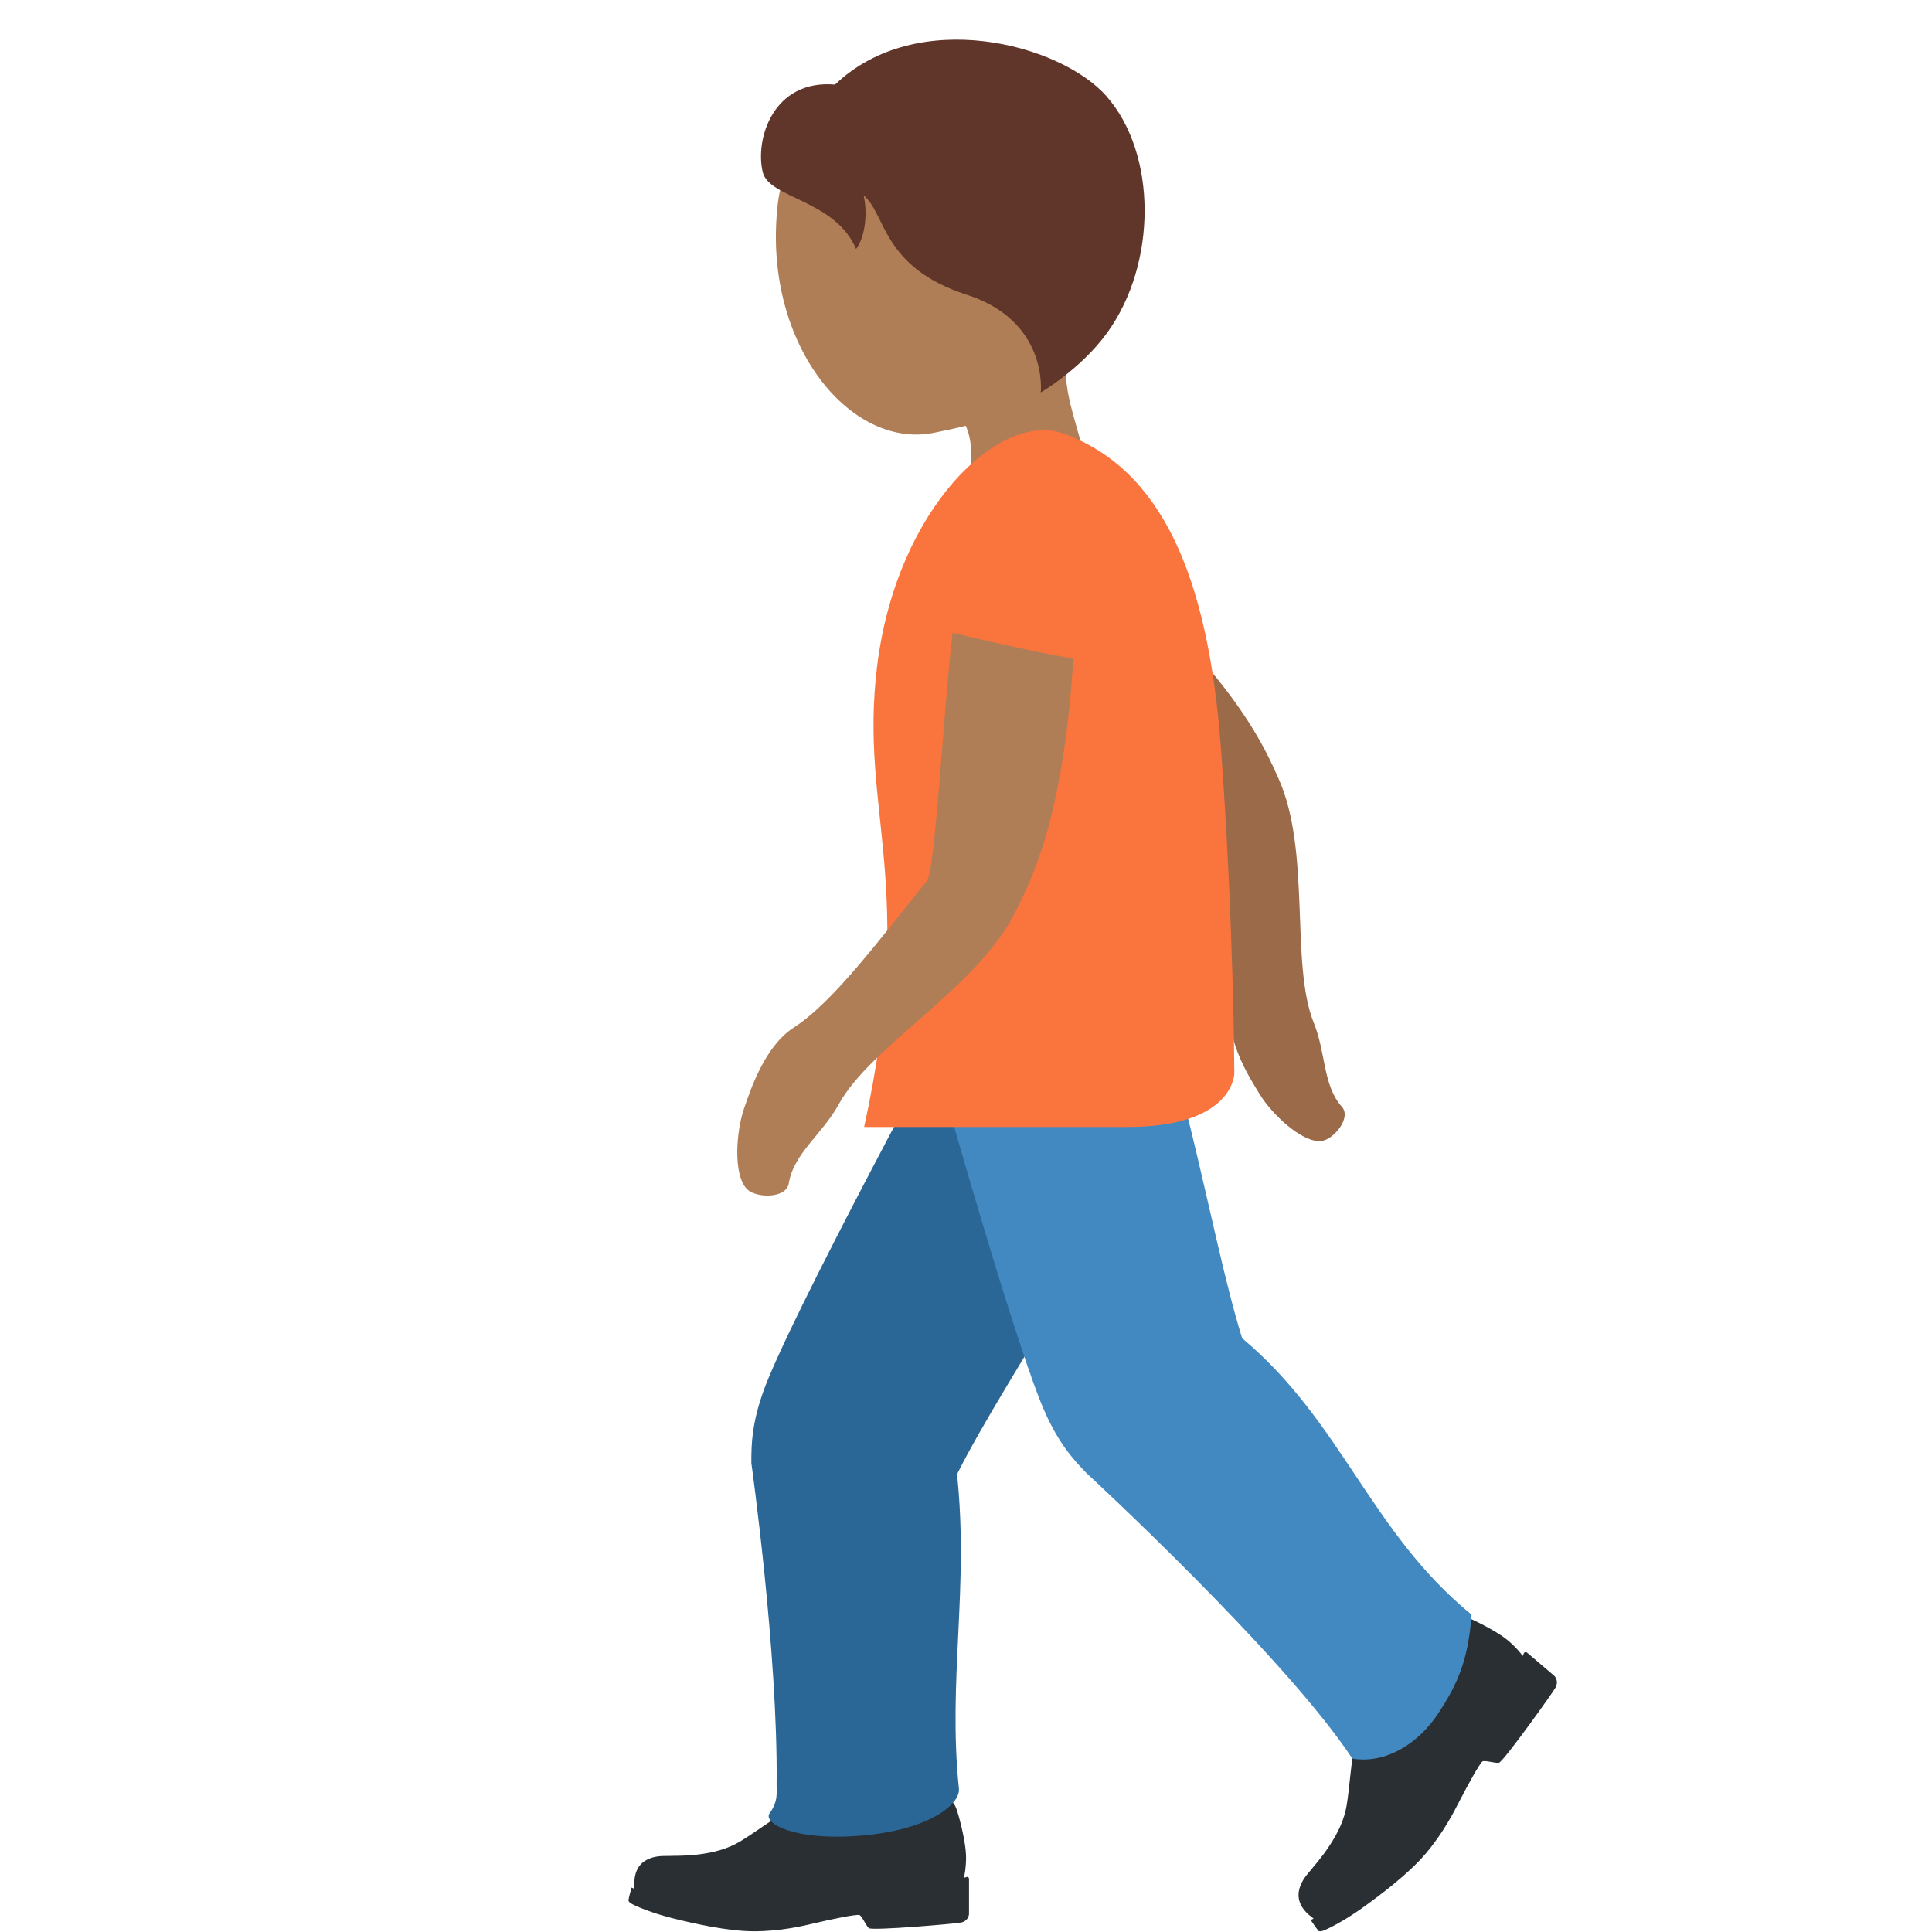
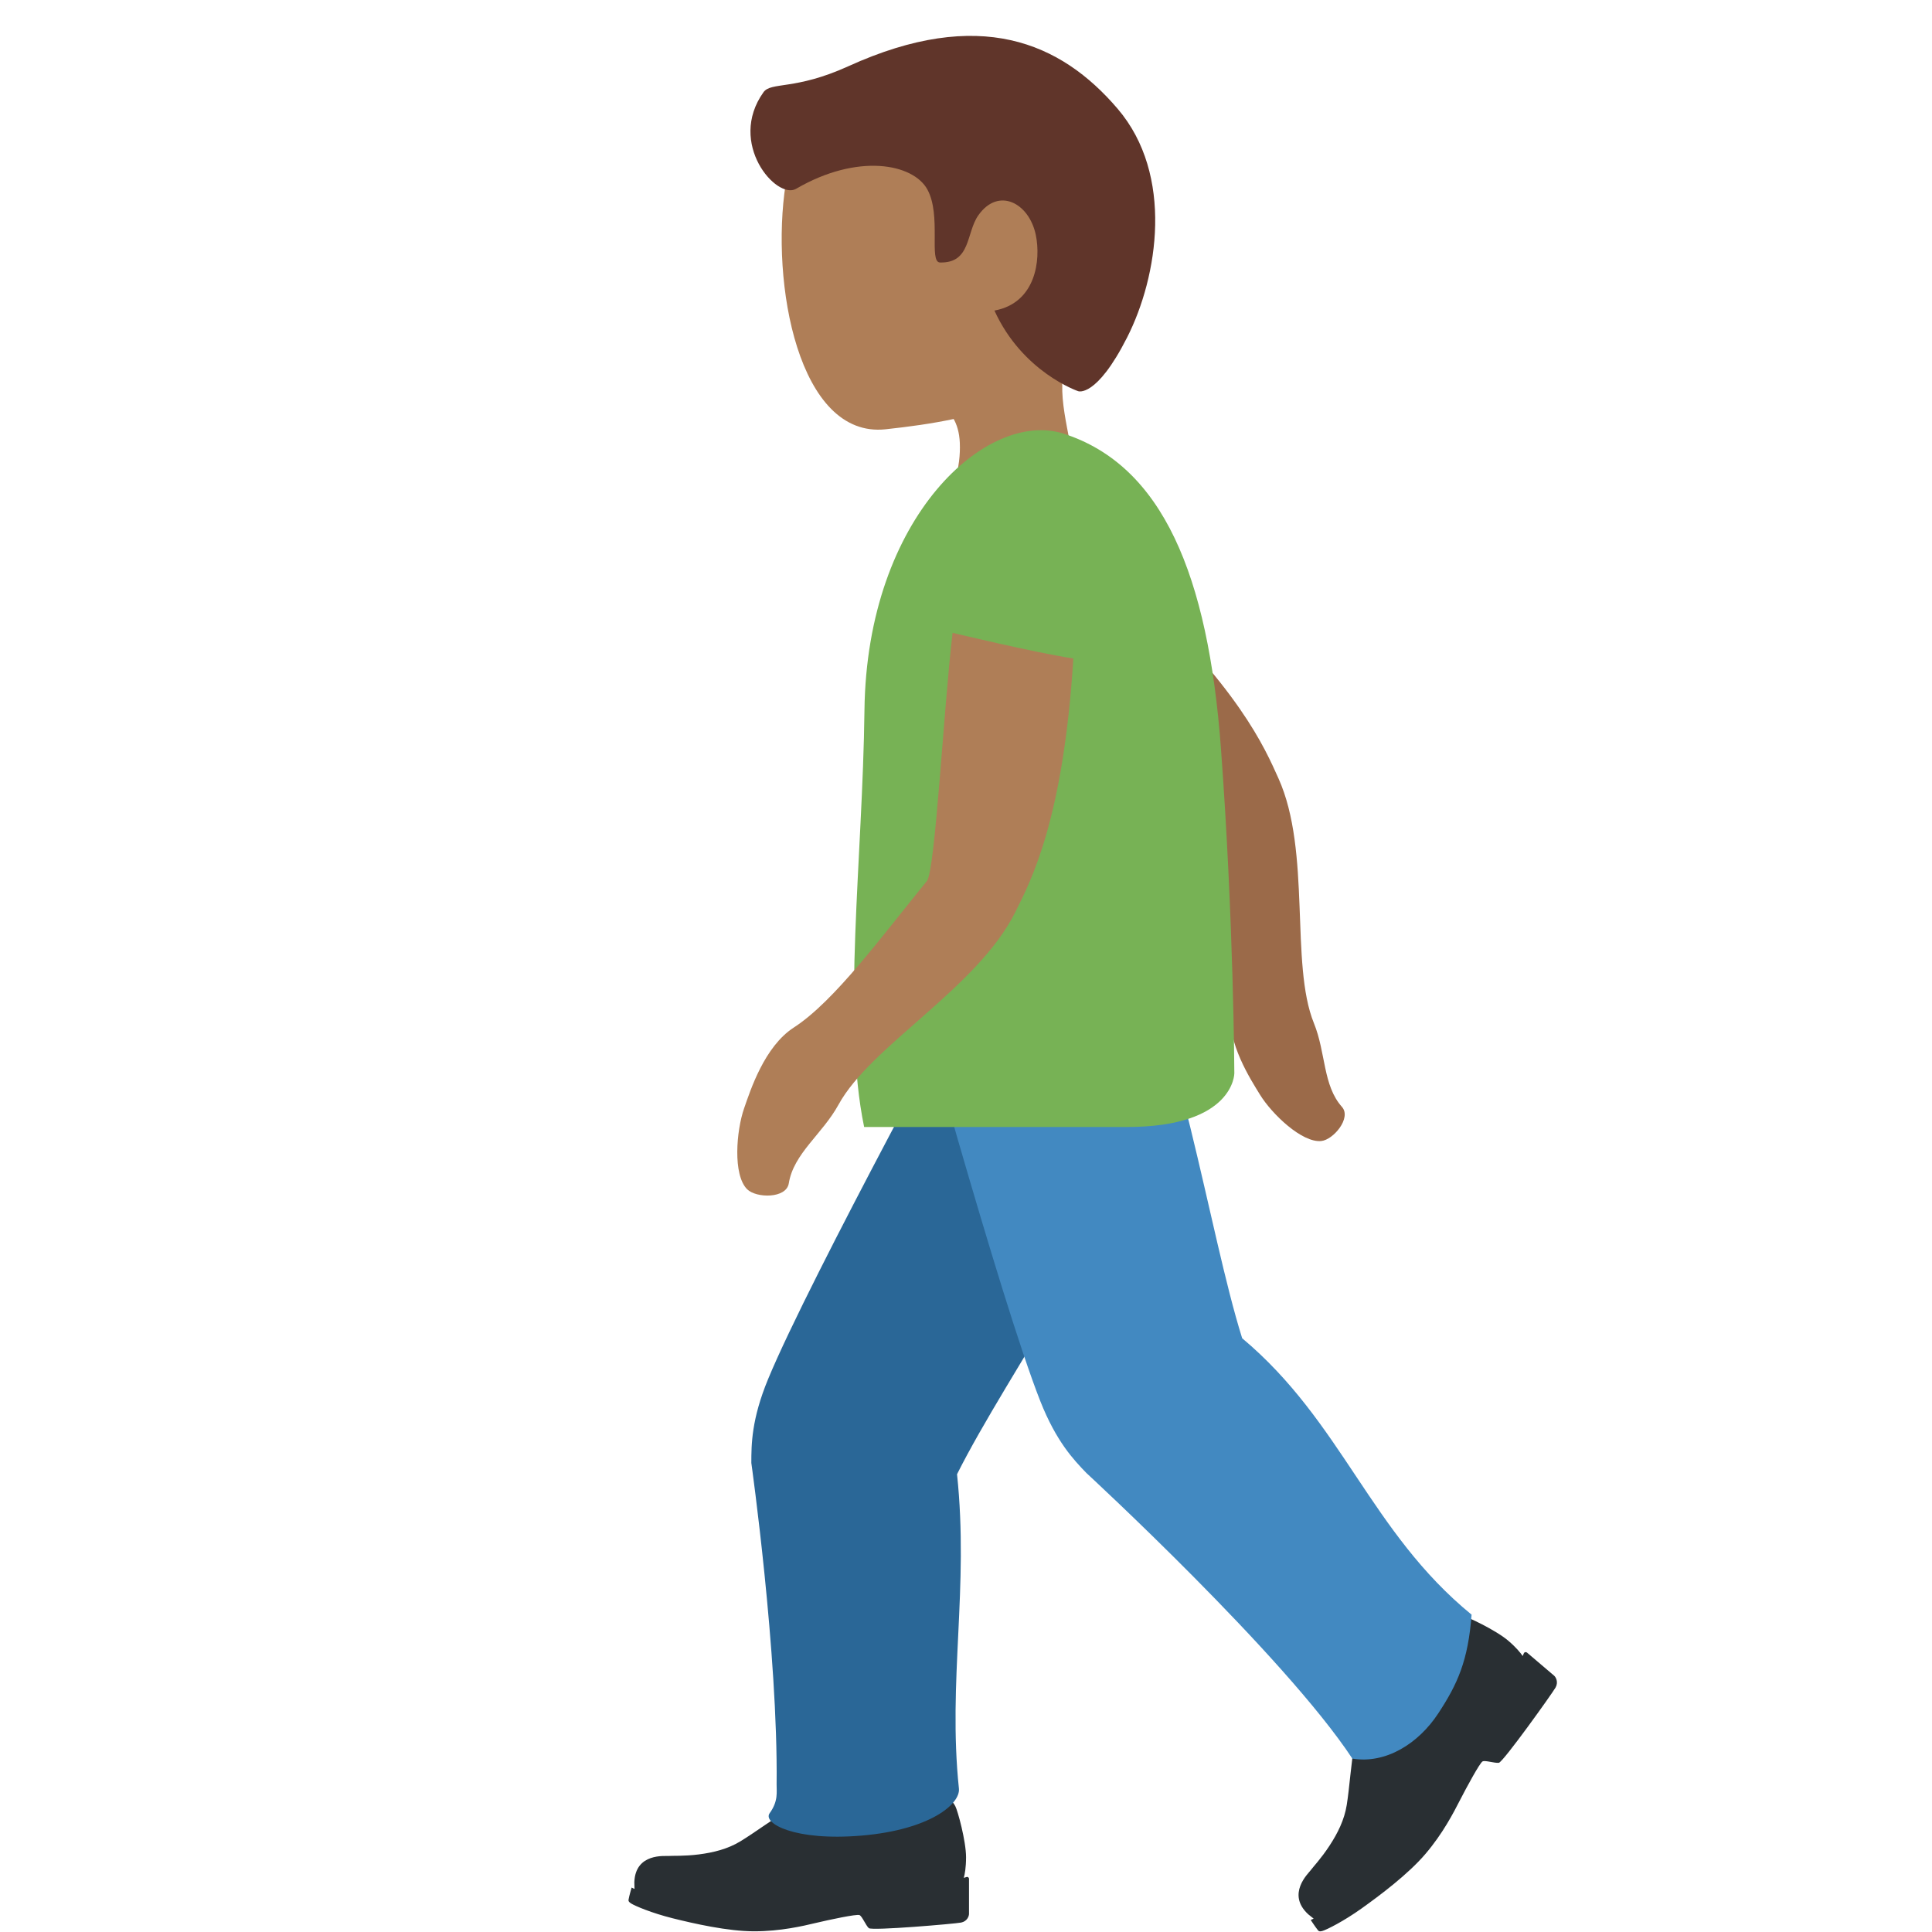
<svg xmlns="http://www.w3.org/2000/svg" viewBox="0 0 36 36">
  <path fill="#292F33" d="M18.011 34.975l-.052.016c.018-.068.042-.19.042-.383 0-.303-.156-.869-.199-.95s-.09-.139-.194-.11c-.079.022-.685.326-1.072.341-.719.027-1.066-.618-1.066-.618s-.399.228-.716.413c-.318.185-.687.462-.959.627-.232.141-.497.208-.771.243s-.497.023-.563.029c-.066.006-.621-.061-.641.488l.003.127-.054-.026s-.048.17-.052.202c-.004.033-.024.052.046.096.07.044.378.176.77.274s1.028.243 1.519.243.909-.098 1.151-.156c.243-.058.763-.169.813-.146.05.023.116.191.173.243.058.052 1.61-.081 1.721-.104.112-.023.146-.119.146-.162v-.649c.002-.027-.021-.045-.045-.038zm10.947-3.752l-.504-.429c-.019-.016-.048-.011-.059.012l-.022.051c-.041-.059-.12-.158-.269-.285-.235-.2-.777-.454-.868-.473-.091-.02-.167-.022-.213.077-.035.076-.199.746-.444 1.056-.454.575-1.184.418-1.184.418l-.153.828c-.067.368-.096.838-.148 1.158-.044.273-.167.523-.322.758-.154.236-.31.4-.35.456-.039.055-.457.441-.045.82l.101.081-.055.025s.1.149.122.174c.022.025.025.053.104.028s.386-.177.721-.416c.336-.24.868-.637 1.192-1.018.325-.381.524-.77.64-.996.116-.226.373-.703.424-.727.051-.024.224.036.303.026.078-.01 1.001-1.302 1.057-1.403s.005-.193-.028-.221z" />
  <path fill="#9B6A49" d="M19.3 12.243c.927.96 3.062 2.89 3.109 3.121.251 1.223.614 2.606.52 3.454-.068.615.376 1.298.551 1.583.218.354.781.898 1.141.86.224-.023.567-.43.384-.636-.357-.4-.298-1.009-.522-1.559-.449-1.105-.045-3.194-.661-4.563-.256-.567-.733-1.693-2.824-3.626-.511.462-1.698 1.366-1.698 1.366z" />
+   <path fill="#AF7E57" d="M19.005 1.384c-1.593-.627-4.077.182-4.365 2.043-.287 1.848.239 4.747 1.863 4.572 1.702-.184 3.448-.554 4.138-2.307s-.043-3.681-1.636-4.308z" />
+   <path fill="#AF7E57" d="M20.189 6.143c2.318-2.723-3.266-2.458-3.266-2.458-1.057.038-.329 1.799-.827 2.761-.341.665 1.095 1.018 1.095 1.018s.659-.01.694.79v.007c.008.204-.013.445-.108.769-.473 1.601 1.677 2.582 2.149.978.187-.635.114-1.193.02-1.708l-.009-.046c-.144-.766-.322-1.437.252-2.111z" />
+   <path fill="#60352A" d="M20.825 2.026c-1.061-1.242-2.58-1.901-5.019-.791-.994.452-1.439.285-1.58.484-.679.953.246 2.01.608 1.799 1.148-.669 2.183-.47 2.447.014s.021 1.354.234 1.359c.579.015.485-.552.714-.878.375-.534.946-.232 1.071.362.099.471 0 1.271-.77 1.412.523 1.151 1.56 1.502 1.56 1.502s.337.132.912-1.001c.576-1.134.877-3.029-.177-4.262z" />
  <path fill="#2A6797" d="M16.062 34.203c-1.266.109-1.853-.233-1.721-.416.165-.228.128-.397.13-.536C14.499 30.81 14 27.26 14 27.26c0-.348.003-.813.312-1.562.778-1.883 3.951-7.69 3.951-7.69.548-.958 1.771-1.293 2.729-.744.959.548 1.122 1.405.744 2.729-.715 2.508-2.965 5.602-3.903 7.477.224 2.121-.174 3.853.035 5.857.03.288-.54.767-1.806.876z" />
  <path fill="#4289C1" d="M26.797 31.931c-.364.553-.97.942-1.598.838-1.269-1.924-4.955-5.321-4.955-5.321-.241-.25-.562-.587-.86-1.341-.748-1.895-2.498-8.277-2.498-8.277-.272-1.07.376-2.16 1.446-2.43 1.07-.272 1.783.232 2.43 1.446 1.227 2.301 1.757 6.09 2.384 8.09 1.87 1.568 2.383 3.603 4.275 5.151-.065.857-.26 1.291-.624 1.844z" />
-   <path fill="#AF7E57" d="M18.604 1.418c-1.616-.481-3.893.53-4.11 2.372-.303 2.57 1.323 4.585 2.901 4.276 1.654-.324 2.648-.782 3.177-2.559.528-1.777-.352-3.608-1.968-4.089z" />
-   <path fill="#AF7E57" d="M20.165 5.988c2.045-2.867-3.411-2.136-3.411-2.136-1.034.127-.172 1.793-.579 2.778-.279.682 1.16.907 1.16.907s.646-.065.748.716l.001.007c.025.199.024.438-.042.763-.329 1.61 1.862 2.392 2.19.779.13-.638.012-1.18-.124-1.677l-.013-.045c-.205-.74-.435-1.383.07-2.092z" />
-   <path fill="#60352A" d="M20.616 1.791c-.861-.977-3.527-1.676-5.056-.215-1.154-.1-1.497 1.019-1.347 1.633.12.49 1.352.514 1.739 1.431.193-.255.207-.744.139-.999.421.341.336 1.339 1.92 1.85 1.532.494 1.382 1.822 1.382 1.822s.747-.435 1.235-1.109c.934-1.286.937-3.336-.012-4.413z" />
-   <path fill="#FA743E" d="M23 20s0 1-2 1h-4.898c1-4.578-.094-5.84.241-8.581.361-2.954 2.287-4.771 3.475-4.34 1.822.661 2.693 2.641 2.932 5.858S23 20 23 20z" />
+   <path fill="#77B255" d="M23 20s0 1-2 1h-4.898c-.415-2-.027-5.004.006-7.765.043-3.623 2.298-5.609 3.71-5.155 1.846.594 2.693 2.641 2.932 5.858S23 20 23 20z" />
  <path fill="#AF7E57" d="M17.75 11.792c-.167 1.399-.322 4.433-.479 4.625-.833 1.021-1.722 2.24-2.479 2.729-.549.354-.811 1.174-.927 1.507-.144.414-.213 1.238.057 1.507.169.168.73.177.776-.11.09-.559.626-.917.927-1.467.604-1.104 2.583-2.167 3.292-3.584.294-.588.896-1.729 1.083-4.729-.72-.11-2.25-.478-2.25-.478z" />
</svg>
